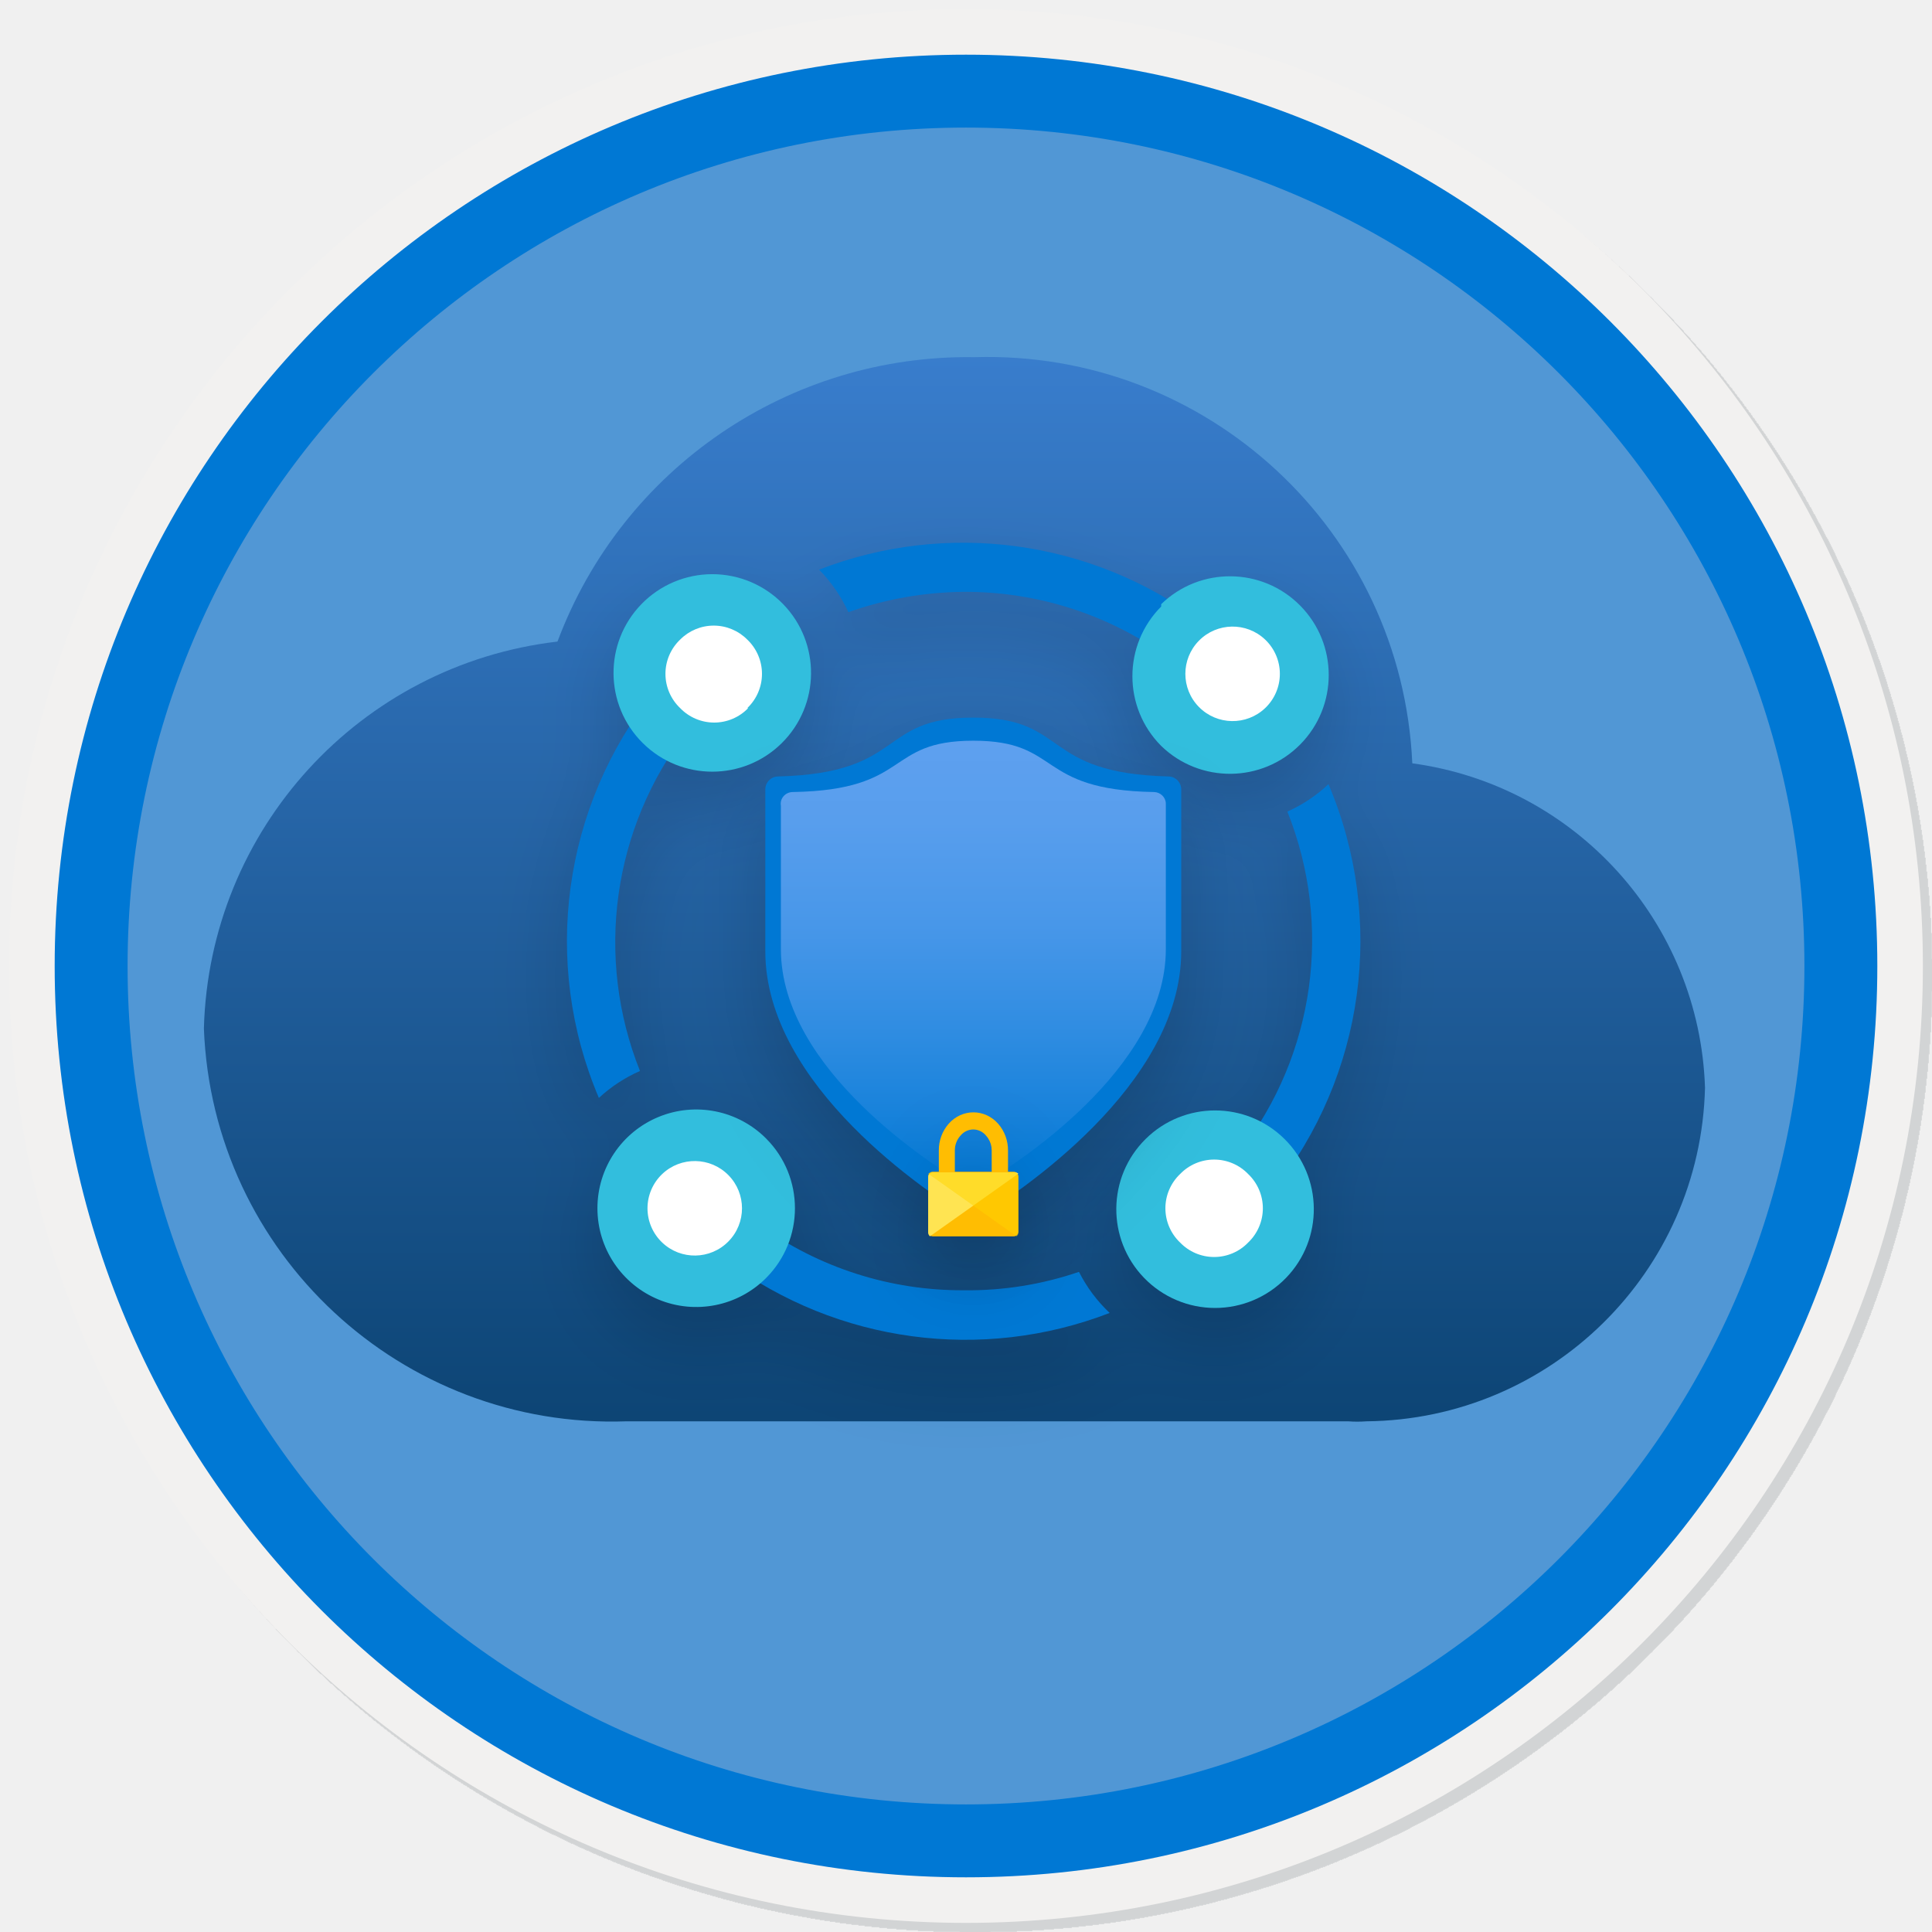
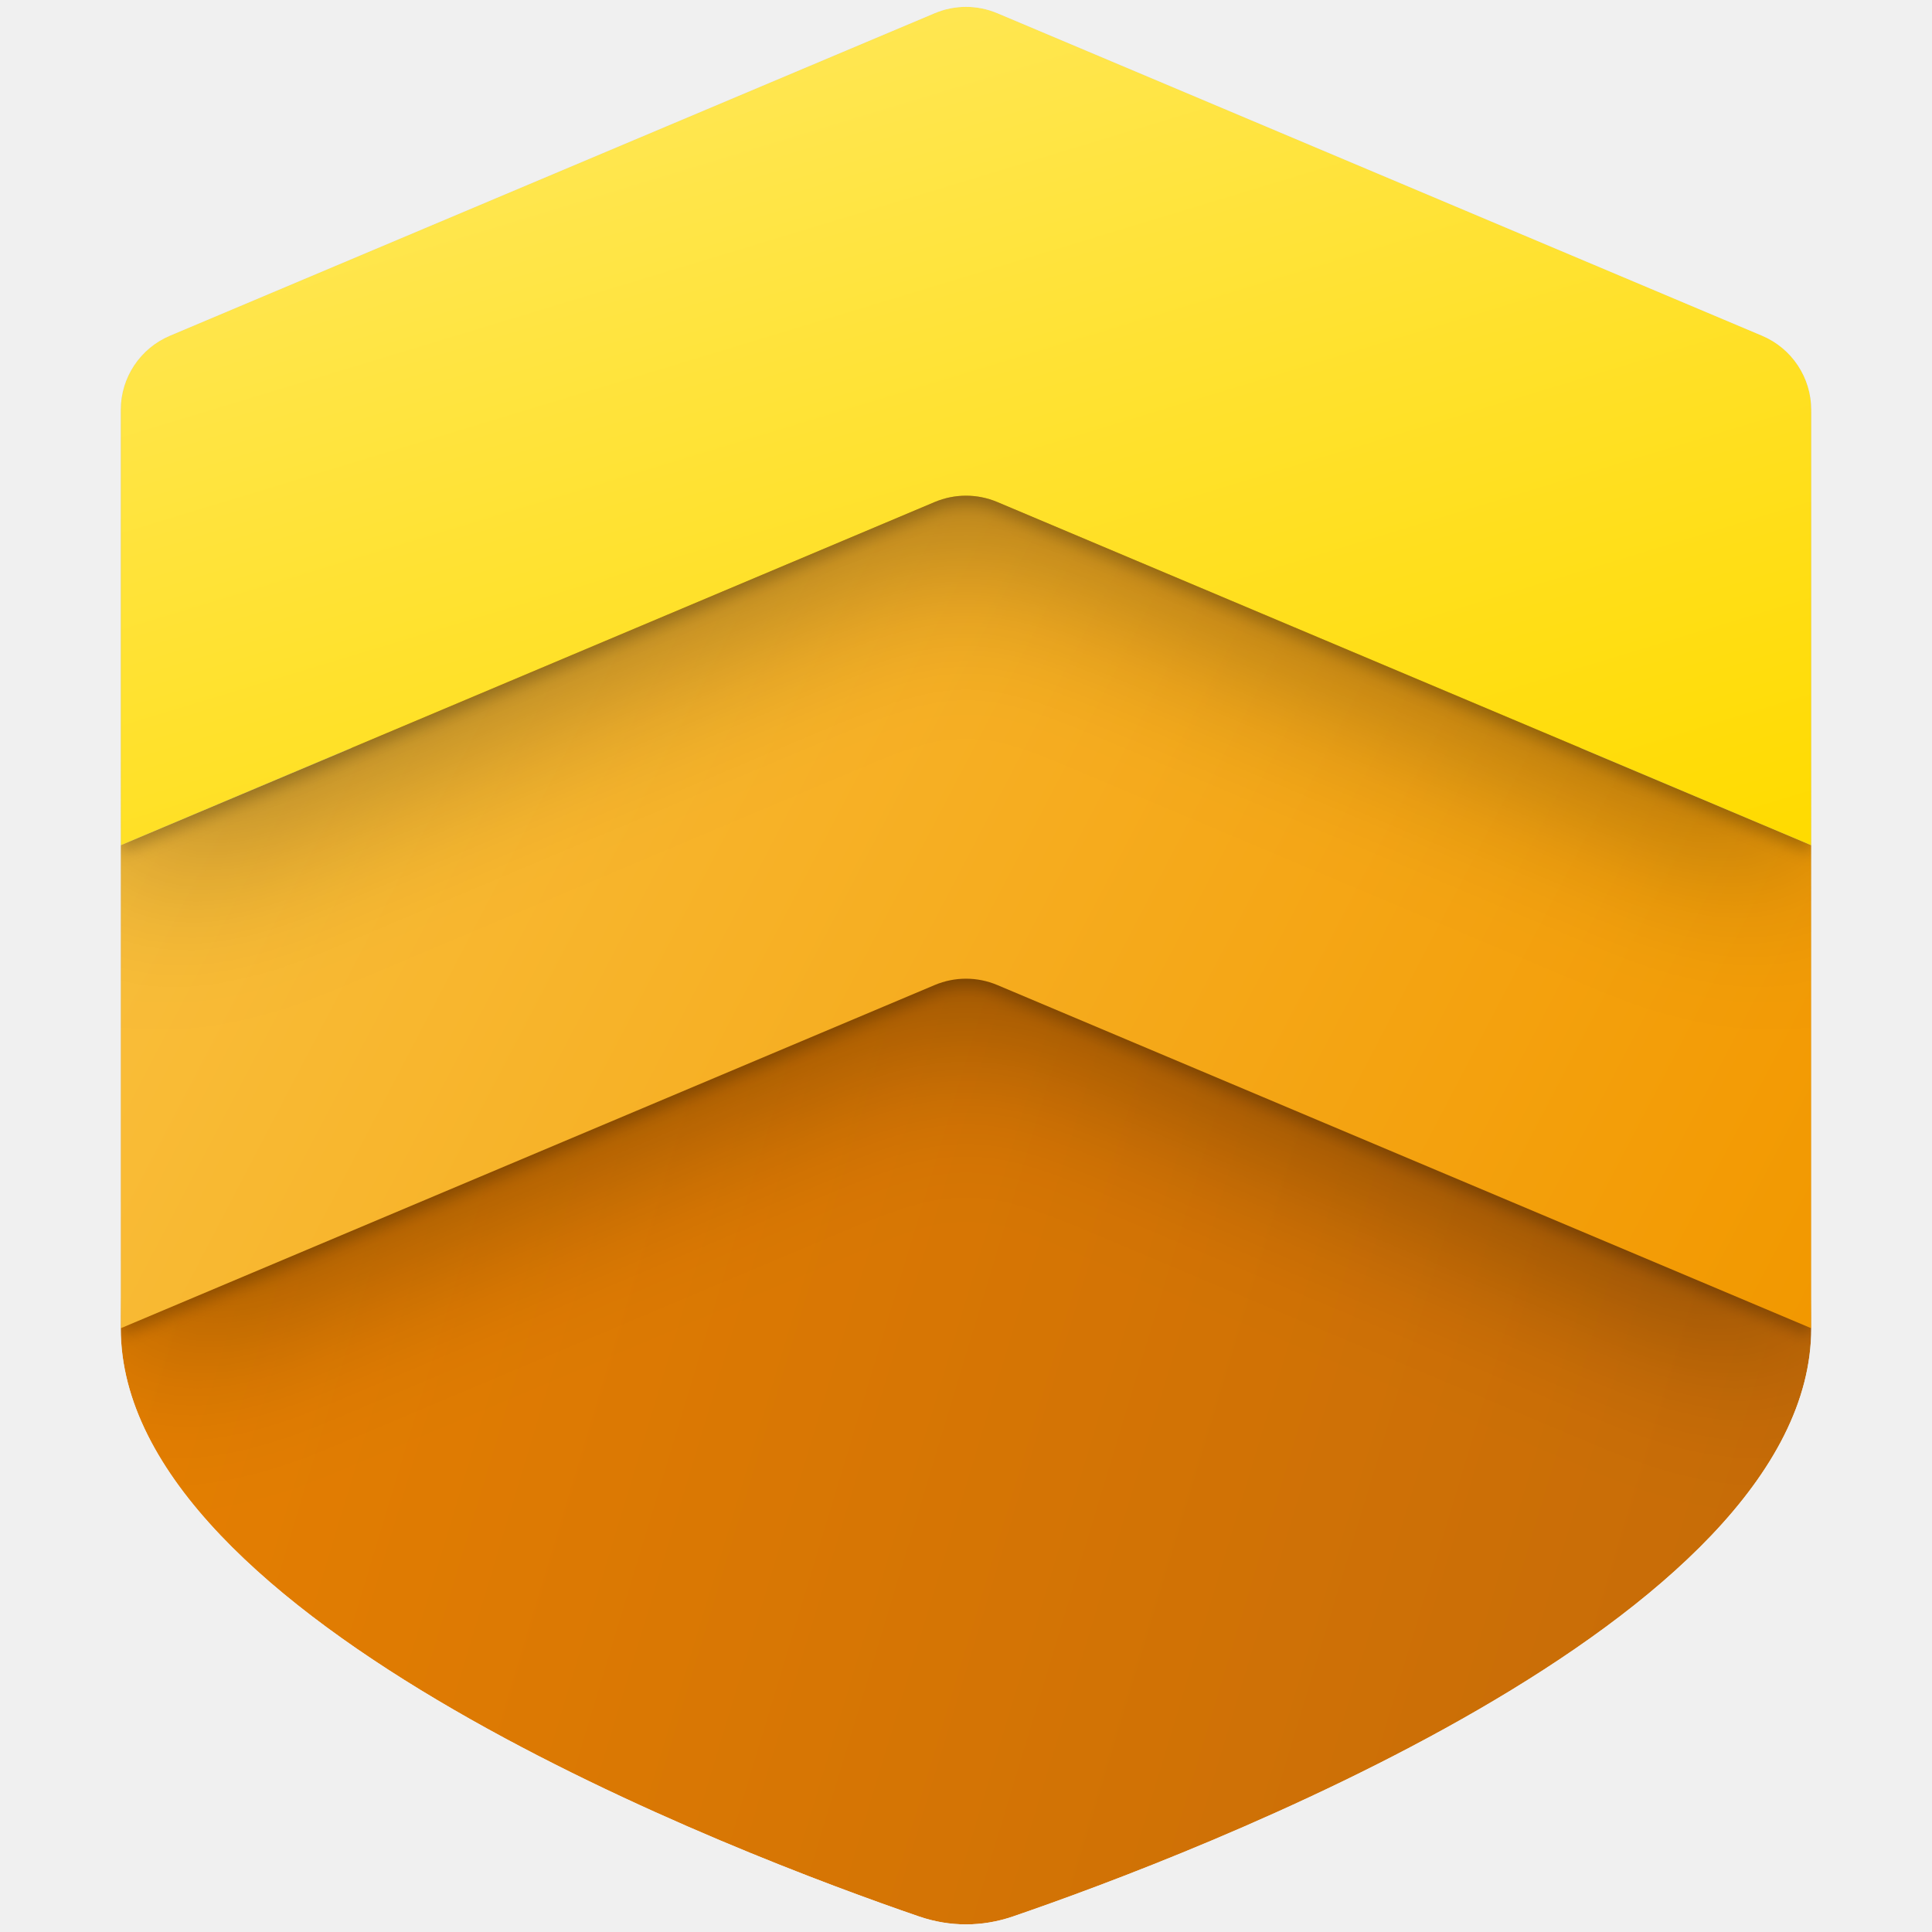
- <svg xmlns="http://www.w3.org/2000/svg" width="106" height="106" viewBox="0 0 106 106" fill="none">
-   <g filter="url(#filter0_d)">
-     <circle cx="53" cy="53" r="49" fill="#5197D5" />
-     <circle cx="53" cy="53" r="50.75" stroke="#F2F1F0" stroke-width="3.5" />
-   </g>
-   <circle cx="53" cy="53" r="48" stroke="#0078D4" stroke-width="4" />
-   <path d="M93.546 59.679C93.25 50.623 86.464 43.102 77.486 41.88C76.917 29.134 66.217 19.209 53.465 19.597C43.307 19.437 34.146 25.684 30.587 35.2C19.741 36.47 11.476 45.514 11.187 56.43C11.658 68.78 22.034 78.419 34.385 77.981H36.398H73.963C74.298 78.006 74.635 78.006 74.97 77.981C85.083 77.885 93.3 69.79 93.546 59.679Z" fill="url(#paint0_linear)" />
-   <g filter="url(#filter1_d)">
-     <path fill-rule="evenodd" clip-rule="evenodd" d="M46.547 33.587C46.151 32.721 45.607 31.932 44.939 31.254C51.925 28.549 59.808 29.605 65.835 34.054L65.524 34.287C64.93 34.779 64.445 35.388 64.098 36.076C60.833 33.715 56.902 32.453 52.872 32.472C50.717 32.491 48.579 32.868 46.547 33.587ZM37.706 40.095C33.605 45.422 32.62 52.518 35.113 58.761C34.284 59.123 33.521 59.623 32.858 60.239C29.701 52.813 30.865 44.255 35.891 37.943C36.279 38.818 36.909 39.565 37.706 40.095ZM70.632 44.528C73.126 50.762 72.141 57.851 68.039 63.168C68.46 63.457 68.835 63.807 69.154 64.205C69.435 64.545 69.671 64.919 69.854 65.32C74.88 59.008 76.044 50.45 72.887 43.024C72.225 43.648 71.463 44.157 70.632 44.528ZM52.872 70.791C55.023 70.819 57.163 70.477 59.198 69.78C59.624 70.624 60.195 71.388 60.883 72.035C53.869 74.742 45.958 73.676 39.91 69.21L40.221 68.976C40.82 68.49 41.307 67.88 41.647 67.187C44.911 69.55 48.843 70.812 52.872 70.791Z" fill="#0078D4" />
-     <path d="M42.969 33.147C45.038 35.28 45.004 38.681 42.892 40.771C40.78 42.861 37.379 42.861 35.268 40.771C33.156 38.681 33.122 35.28 35.191 33.147C36.212 32.096 37.614 31.502 39.08 31.502C40.545 31.502 41.948 32.096 42.969 33.147Z" fill="#32BEDD" />
-     <path d="M40.999 38.85C41.514 38.361 41.806 37.681 41.806 36.971C41.806 36.26 41.514 35.581 40.999 35.091C40.512 34.6 39.849 34.324 39.158 34.324C38.467 34.324 37.804 34.6 37.317 35.091C36.802 35.581 36.51 36.26 36.51 36.971C36.51 37.681 36.802 38.361 37.317 38.85C37.806 39.357 38.48 39.644 39.184 39.644C39.888 39.644 40.562 39.357 41.05 38.85" fill="white" />
-     <path d="M63.709 33.148C65.842 31.079 69.243 31.113 71.333 33.224C73.424 35.336 73.424 38.737 71.333 40.849C69.243 42.96 65.842 42.995 63.709 40.925C61.603 38.811 61.603 35.392 63.709 33.277V33.148Z" fill="#32BEDD" />
-     <path d="M69.413 35.091C68.388 34.117 66.77 34.144 65.779 35.153C64.787 36.162 64.787 37.779 65.779 38.788C66.77 39.797 68.388 39.824 69.413 38.85C69.928 38.361 70.22 37.681 70.22 36.971C70.22 36.26 69.928 35.58 69.413 35.091Z" fill="white" />
-     <path d="M62.776 70.117C60.707 67.984 60.741 64.583 62.853 62.493C64.964 60.402 68.365 60.402 70.477 62.493C72.588 64.583 72.623 67.984 70.554 70.117C69.533 71.168 68.13 71.762 66.665 71.762C65.199 71.762 63.796 71.168 62.776 70.117Z" fill="#32BEDD" />
-     <path d="M64.747 64.413C64.232 64.903 63.94 65.582 63.94 66.293C63.94 67.004 64.232 67.683 64.747 68.173C65.236 68.68 65.909 68.966 66.614 68.966C67.318 68.966 67.992 68.68 68.48 68.173C68.995 67.683 69.287 67.004 69.287 66.293C69.287 65.582 68.995 64.903 68.48 64.413C67.992 63.907 67.318 63.62 66.614 63.62C65.909 63.62 65.236 63.907 64.747 64.413Z" fill="white" />
-     <path d="M42.035 70.115C40.487 71.669 38.155 72.136 36.128 71.299C34.1 70.461 32.778 68.484 32.778 66.291C32.778 64.097 34.1 62.12 36.128 61.283C38.155 60.445 40.487 60.913 42.035 62.467C44.142 64.581 44.142 68 42.035 70.115Z" fill="#32BEDD" />
-     <path d="M36.332 68.173C37.357 69.148 38.975 69.12 39.966 68.111C40.958 67.103 40.958 65.485 39.966 64.476C38.975 63.468 37.357 63.44 36.332 64.414C35.817 64.904 35.525 65.583 35.525 66.294C35.525 67.004 35.817 67.684 36.332 68.173Z" fill="white" />
-   </g>
-   <g filter="url(#filter2_d)">
-     <path d="M64.809 52.196C64.809 59.577 55.752 65.521 53.77 66.732C53.543 66.876 53.255 66.876 53.028 66.732C51.046 65.537 41.989 59.593 41.989 52.196V43.312C41.989 42.926 42.296 42.61 42.682 42.601C49.74 42.424 48.113 39.371 53.399 39.371C58.685 39.371 57.057 42.424 64.116 42.601C64.501 42.61 64.809 42.926 64.809 43.312V52.196Z" fill="#0078D4" />
-     <path d="M63.964 52.076C63.964 58.684 55.581 63.986 53.745 65.055C53.536 65.18 53.272 65.18 53.063 65.055C51.227 63.986 42.844 58.684 42.844 52.076V44.21C42.81 44.023 42.863 43.832 42.988 43.687C43.114 43.541 43.298 43.457 43.494 43.455C50.025 43.345 48.53 40.639 53.404 40.639C58.278 40.639 56.783 43.345 63.314 43.455C63.669 43.463 63.955 43.74 63.964 44.084V52.076Z" fill="url(#paint1_linear)" />
-   </g>
-   <g filter="url(#filter3_d)">
-     <path fill-rule="evenodd" clip-rule="evenodd" d="M55.305 64.288H55.616C55.686 64.286 55.754 64.315 55.803 64.368C55.852 64.421 55.877 64.493 55.873 64.566V67.572C55.873 67.642 55.845 67.71 55.797 67.759C55.749 67.808 55.683 67.835 55.616 67.833H51.182C51.115 67.835 51.05 67.808 51.001 67.759C50.953 67.71 50.926 67.642 50.926 67.572V64.566C50.921 64.49 50.948 64.415 51.001 64.361C51.053 64.308 51.125 64.281 51.198 64.288H51.509V63.129C51.503 62.581 51.698 62.052 52.053 61.651C52.402 61.255 52.893 61.029 53.407 61.029C53.921 61.029 54.411 61.255 54.76 61.651C55.115 62.052 55.31 62.581 55.305 63.129V64.288ZM52.388 63.112V64.288H54.41V63.104C54.409 62.873 54.341 62.648 54.216 62.459C54.178 62.401 54.137 62.346 54.091 62.296C53.916 62.088 53.663 61.969 53.399 61.969C53.134 61.969 52.882 62.088 52.707 62.296C52.503 62.514 52.388 62.807 52.388 63.112Z" fill="#FFBD02" />
-     <path d="M51.187 64.327H55.707C55.768 64.328 55.827 64.351 55.873 64.393L51.021 67.832C50.964 67.783 50.929 67.711 50.926 67.634V64.608C50.921 64.534 50.947 64.461 50.997 64.407C51.047 64.354 51.116 64.325 51.187 64.327Z" fill="#FFE452" />
-     <path opacity="0.5" d="M55.611 64.327H51.092C51.03 64.328 50.971 64.351 50.925 64.393L55.778 67.832C55.837 67.785 55.873 67.712 55.873 67.634V64.608C55.877 64.534 55.851 64.461 55.801 64.407C55.752 64.354 55.682 64.325 55.611 64.327Z" fill="#FFD400" />
+ <svg xmlns="http://www.w3.org/2000/svg" width="96" height="96" viewBox="0 0 96 96" fill="none">
+   <g clip-path="url(#clip0)">
+     <mask id="mask0" mask-type="alpha" maskUnits="userSpaceOnUse" x="6" y="0" width="84" height="96">
+       <path fill-rule="evenodd" clip-rule="evenodd" d="M8.446 16.68C6.964 17.305 6 18.757 6 20.365V42V66C6 80.57 36.852 92.202 45.671 95.23C47.197 95.753 48.803 95.753 50.329 95.23C59.148 92.202 90 80.57 90 66V42V41.999V20.365C90 18.757 89.036 17.305 87.554 16.68L49.554 0.655C48.56 0.236 47.44 0.236 46.446 0.655L8.446 16.68ZM17.46 37.167L6.053 41.977L17.459 37.169C17.459 37.168 17.459 37.168 17.46 37.167Z" fill="url(#paint0_linear)" />
+     </mask>
+     <g mask="url(#mask0)">
+       <path d="M90 66C90 80.57 59.148 92.202 50.329 95.23C48.803 95.753 47.197 95.753 45.671 95.23C36.852 92.202 6 80.57 6 66C6 42.804 24.804 24 48 24C71.196 24 90 42.804 90 66Z" fill="url(#paint1_linear)" />
+       <g filter="url(#filter0_f)">
+         <path d="M6 43.999L46.448 26.945C47.441 26.526 48.562 26.526 49.556 26.945L90 43.998V67.999L49.554 50.943C48.56 50.524 47.44 50.524 46.446 50.943L6 67.999V43.999Z" fill="black" fill-opacity="0.32" />
+       </g>
+       <g filter="url(#filter1_f)">
+         <path d="M6 42.379L46.448 25.325C47.441 24.906 48.562 24.906 49.556 25.325L90 42.378V66.379L49.554 49.323C48.56 48.904 47.44 48.904 46.446 49.323L6 66.379V42.379Z" fill="black" fill-opacity="0.24" />
+       </g>
+       <path d="M6 42L46.448 24.947C47.441 24.528 48.562 24.528 49.556 24.947L90 41.999V66L49.554 48.945C48.56 48.526 47.44 48.526 46.446 48.945L6 66V42Z" fill="url(#paint2_linear)" />
+       <g filter="url(#filter2_f)">
+         <path d="M6 22.365C6 20.757 6.964 19.305 8.446 18.68L46.446 2.655C47.44 2.236 48.56 2.236 49.554 2.655L87.554 18.68C89.036 19.305 90 20.757 90 22.365V44L49.554 26.945C48.56 26.526 47.44 26.526 46.446 26.945L6 44V22.365Z" fill="black" fill-opacity="0.32" />
+       </g>
+       <g filter="url(#filter3_f)">
+         <path d="M6 20.745C6 19.137 6.964 17.684 8.446 17.059L46.446 1.035C47.44 0.616 48.56 0.616 49.554 1.035L87.554 17.059C89.036 17.684 90 19.137 90 20.745V42.38L49.554 25.325C48.56 24.905 47.44 24.905 46.446 25.325L6 42.38V20.745Z" fill="black" fill-opacity="0.24" />
+       </g>
+       <path d="M6 20.365C6 18.757 6.964 17.305 8.446 16.68L46.446 0.655C47.44 0.236 48.56 0.236 49.554 0.655L87.554 16.68C89.036 17.305 90 18.757 90 20.365V42L49.554 24.945C48.56 24.526 47.44 24.526 46.446 24.945L6 42V20.365Z" fill="url(#paint3_linear)" />
+     </g>
  </g>
  <defs>
-     <filter id="filter0_d" x="0.5" y="0.5" width="105.5" height="105.5" filterUnits="userSpaceOnUse" color-interpolation-filters="sRGB">
+     <filter id="filter0_f" x="-2" y="18.631" width="100" height="57.368" filterUnits="userSpaceOnUse" color-interpolation-filters="sRGB">
      <feFlood flood-opacity="0" result="BackgroundImageFix" />
-       <feColorMatrix in="SourceAlpha" type="matrix" values="0 0 0 0 0 0 0 0 0 0 0 0 0 0 0 0 0 0 127 0" />
-       <feOffset dx="0.5" dy="0.5" />
-       <feColorMatrix type="matrix" values="0 0 0 0 0.824 0 0 0 0 0.831 0 0 0 0 0.835 0 0 0 1 0" />
-       <feBlend mode="normal" in2="BackgroundImageFix" result="effect1_dropShadow" />
-       <feBlend mode="normal" in="SourceGraphic" in2="effect1_dropShadow" result="shape" />
+       <feBlend mode="normal" in="SourceGraphic" in2="BackgroundImageFix" result="shape" />
+       <feGaussianBlur stdDeviation="4" result="effect1_foregroundBlur" />
    </filter>
-     <filter id="filter1_d" x="27.105" y="27.777" width="51.535" height="51.732" filterUnits="userSpaceOnUse" color-interpolation-filters="sRGB">
+     <filter id="filter1_f" x="5.24" y="24.251" width="85.52" height="42.888" filterUnits="userSpaceOnUse" color-interpolation-filters="sRGB">
      <feFlood flood-opacity="0" result="BackgroundImageFix" />
-       <feColorMatrix in="SourceAlpha" type="matrix" values="0 0 0 0 0 0 0 0 0 0 0 0 0 0 0 0 0 0 127 0" />
-       <feOffset dy="2" />
-       <feGaussianBlur stdDeviation="2" />
-       <feColorMatrix type="matrix" values="0 0 0 0 0 0 0 0 0 0 0 0 0 0 0 0 0 0 0.15 0" />
-       <feBlend mode="normal" in2="BackgroundImageFix" result="effect1_dropShadow" />
-       <feBlend mode="normal" in="SourceGraphic" in2="effect1_dropShadow" result="shape" />
+       <feBlend mode="normal" in="SourceGraphic" in2="BackgroundImageFix" result="shape" />
+       <feGaussianBlur stdDeviation="0.38" result="effect1_foregroundBlur" />
    </filter>
-     <filter id="filter2_d" x="37.989" y="37.371" width="30.82" height="35.469" filterUnits="userSpaceOnUse" color-interpolation-filters="sRGB">
+     <filter id="filter2_f" x="-2" y="-5.659" width="100" height="57.659" filterUnits="userSpaceOnUse" color-interpolation-filters="sRGB">
      <feFlood flood-opacity="0" result="BackgroundImageFix" />
-       <feColorMatrix in="SourceAlpha" type="matrix" values="0 0 0 0 0 0 0 0 0 0 0 0 0 0 0 0 0 0 127 0" />
-       <feOffset dy="2" />
-       <feGaussianBlur stdDeviation="2" />
-       <feColorMatrix type="matrix" values="0 0 0 0 0 0 0 0 0 0 0 0 0 0 0 0 0 0 0.15 0" />
-       <feBlend mode="normal" in2="BackgroundImageFix" result="effect1_dropShadow" />
-       <feBlend mode="normal" in="SourceGraphic" in2="effect1_dropShadow" result="shape" />
+       <feBlend mode="normal" in="SourceGraphic" in2="BackgroundImageFix" result="shape" />
+       <feGaussianBlur stdDeviation="4" result="effect1_foregroundBlur" />
    </filter>
-     <filter id="filter3_d" x="46.925" y="59.029" width="12.948" height="14.804" filterUnits="userSpaceOnUse" color-interpolation-filters="sRGB">
+     <filter id="filter3_f" x="5.24" y="-0.039" width="85.52" height="43.179" filterUnits="userSpaceOnUse" color-interpolation-filters="sRGB">
      <feFlood flood-opacity="0" result="BackgroundImageFix" />
-       <feColorMatrix in="SourceAlpha" type="matrix" values="0 0 0 0 0 0 0 0 0 0 0 0 0 0 0 0 0 0 127 0" />
-       <feOffset dy="2" />
-       <feGaussianBlur stdDeviation="2" />
-       <feColorMatrix type="matrix" values="0 0 0 0 0 0 0 0 0 0 0 0 0 0 0 0 0 0 0.15 0" />
-       <feBlend mode="normal" in2="BackgroundImageFix" result="effect1_dropShadow" />
-       <feBlend mode="normal" in="SourceGraphic" in2="effect1_dropShadow" result="shape" />
+       <feBlend mode="normal" in="SourceGraphic" in2="BackgroundImageFix" result="shape" />
+       <feGaussianBlur stdDeviation="0.38" result="effect1_foregroundBlur" />
    </filter>
-     <linearGradient id="paint0_linear" x1="114.976" y1="95.094" x2="114.976" y2="6.282" gradientUnits="userSpaceOnUse">
-       <stop stop-color="#00345B" />
-       <stop offset="0.885" stop-color="#3B80D1" />
+     <linearGradient id="paint0_linear" x1="7" y1="-19.229" x2="31.901" y2="62.779" gradientUnits="userSpaceOnUse">
+       <stop stop-color="#FFED80" />
+       <stop offset="0.961" stop-color="#FFDB00" />
    </linearGradient>
-     <linearGradient id="paint1_linear" x1="63.969" y1="65.15" x2="63.969" y2="40.639" gradientUnits="userSpaceOnUse">
-       <stop stop-color="#0078D4" />
-       <stop offset="0.06" stop-color="#0A7CD7" />
-       <stop offset="0.34" stop-color="#2E8CE1" />
-       <stop offset="0.59" stop-color="#4897E9" />
-       <stop offset="0.82" stop-color="#589EED" />
-       <stop offset="1" stop-color="#5EA0EF" />
+     <linearGradient id="paint1_linear" x1="6" y1="24" x2="102.908" y2="53.282" gradientUnits="userSpaceOnUse">
+       <stop stop-color="#EA8200" />
+       <stop offset="1" stop-color="#C46A08" />
    </linearGradient>
+     <linearGradient id="paint2_linear" x1="6" y1="24.291" x2="89.136" y2="67.657" gradientUnits="userSpaceOnUse">
+       <stop stop-color="#FAC240" />
+       <stop offset="1" stop-color="#F29800" />
+     </linearGradient>
+     <linearGradient id="paint3_linear" x1="7" y1="-19.229" x2="31.901" y2="62.779" gradientUnits="userSpaceOnUse">
+       <stop stop-color="#FFED80" />
+       <stop offset="0.961" stop-color="#FFDB00" />
+     </linearGradient>
+     <clipPath id="clip0">
+       <rect width="96" height="96" fill="white" />
+     </clipPath>
  </defs>
</svg>
